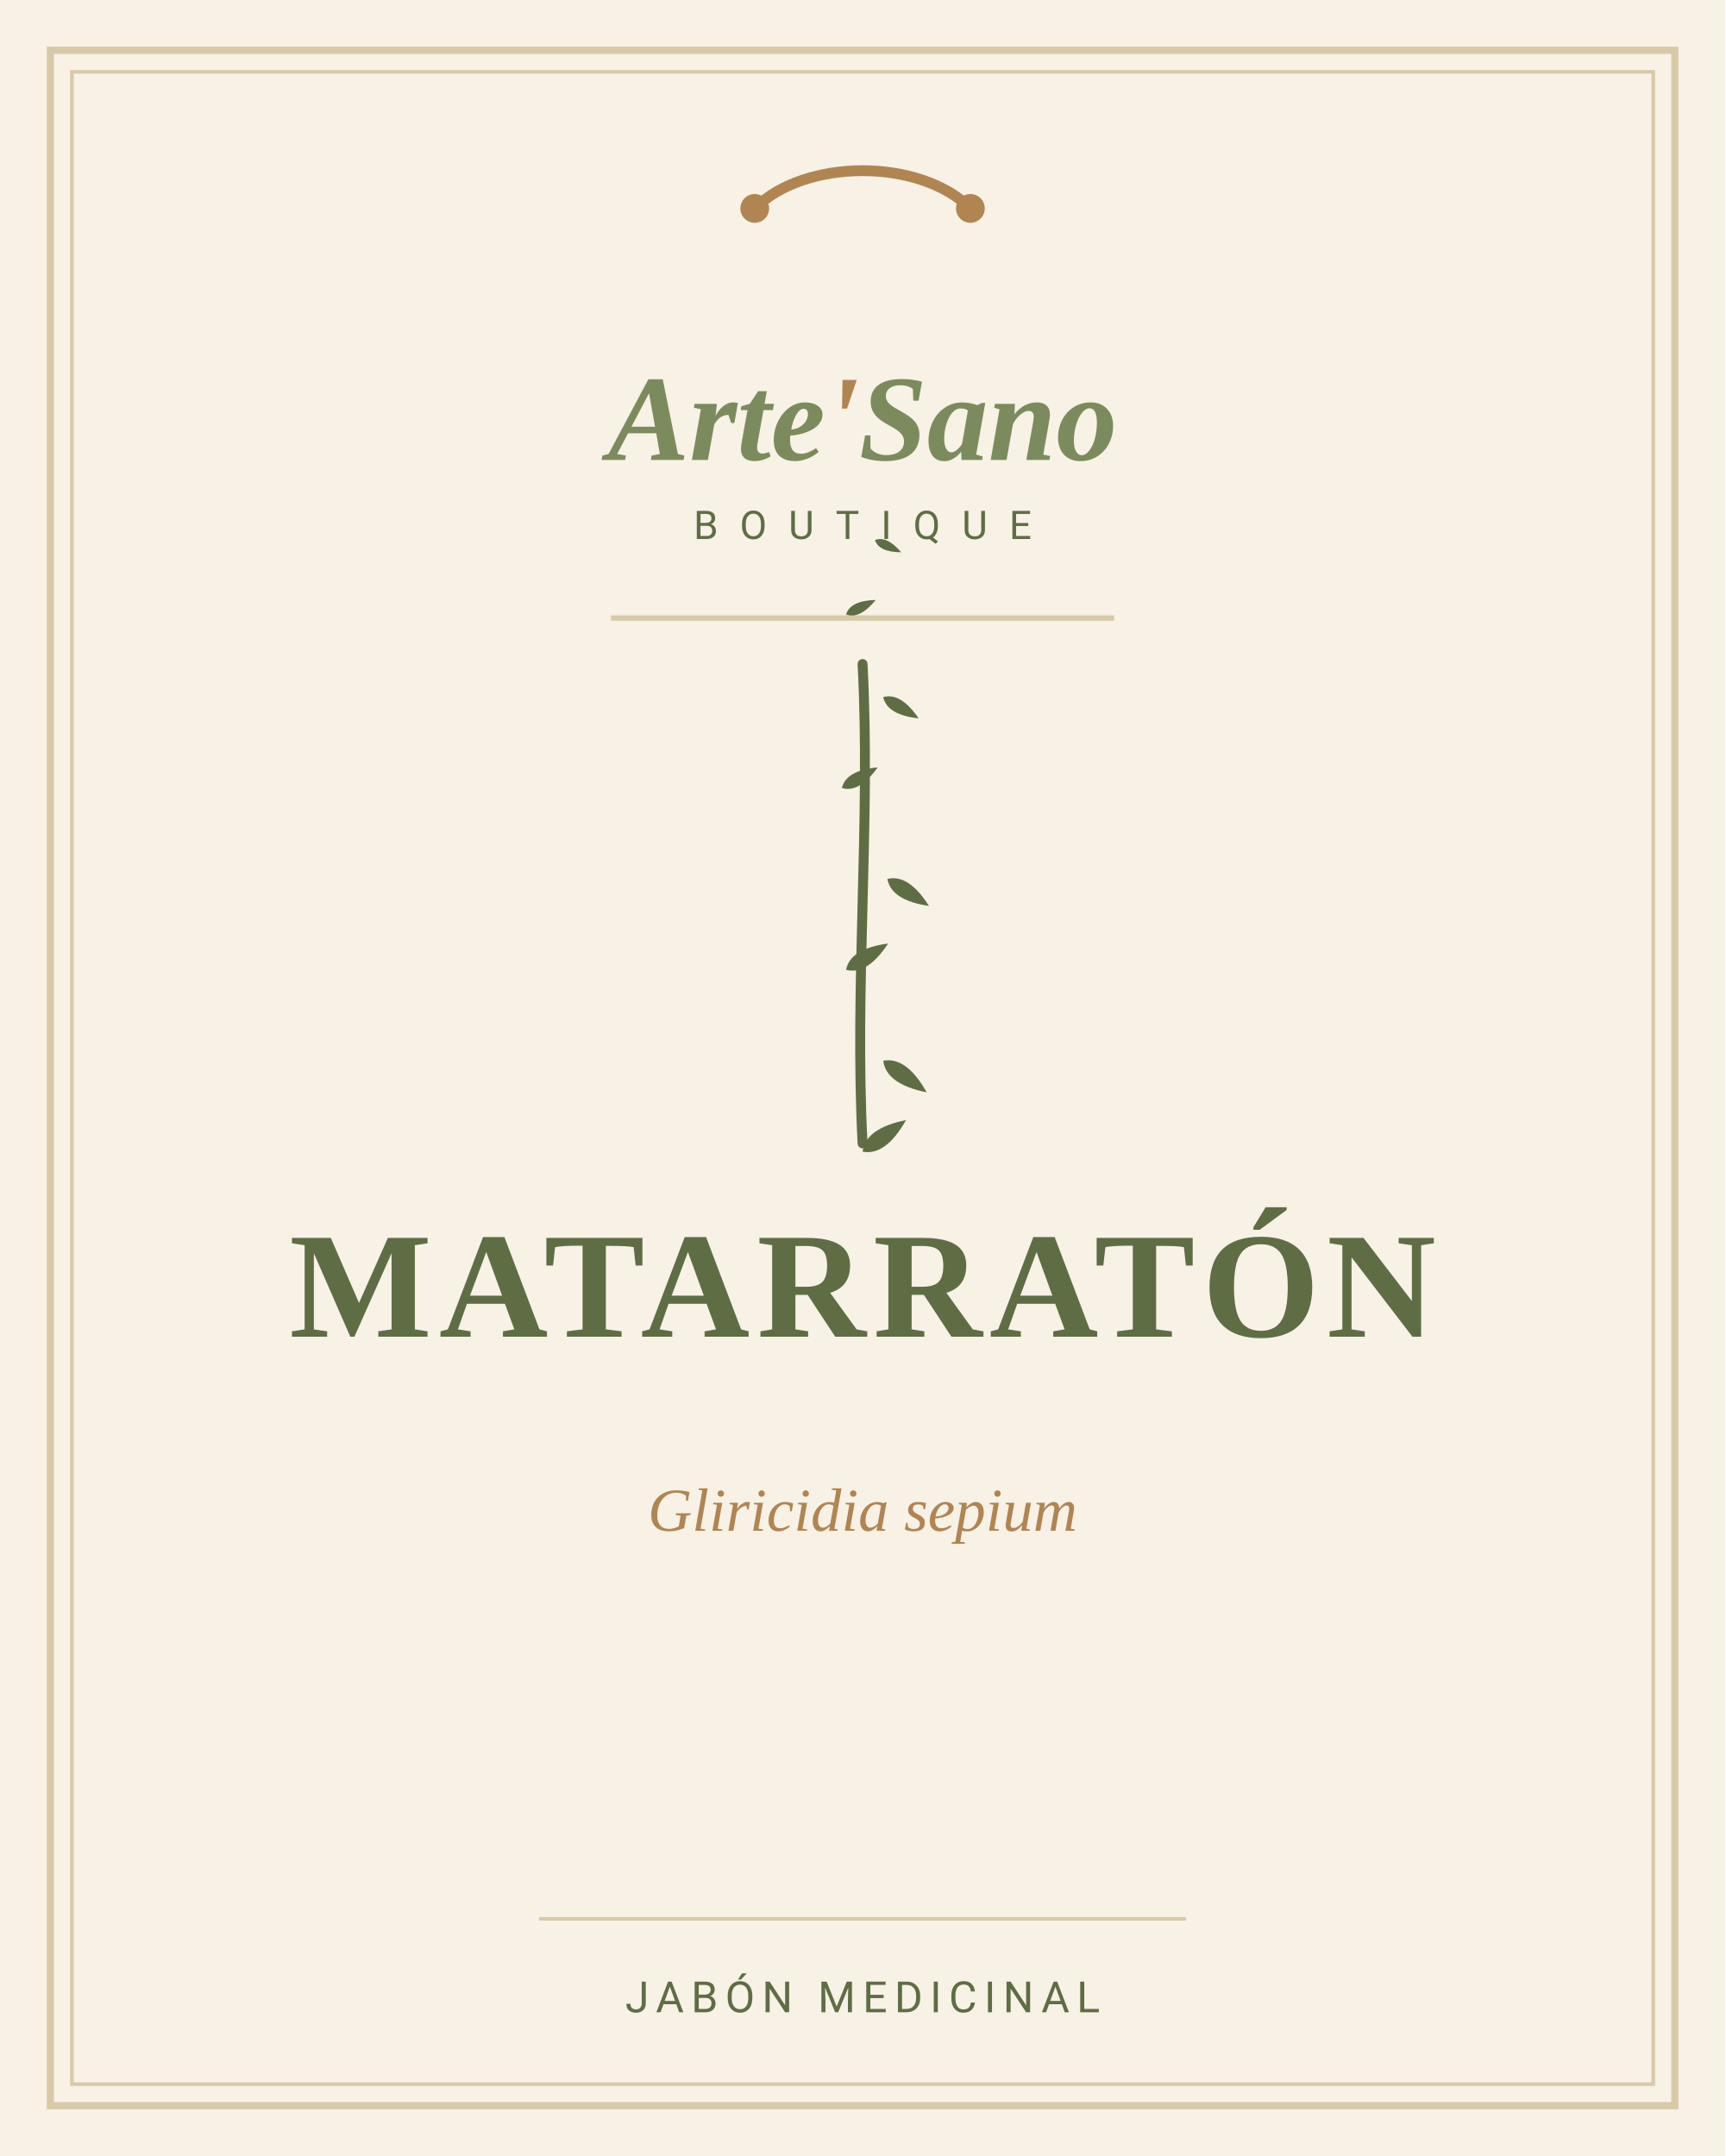
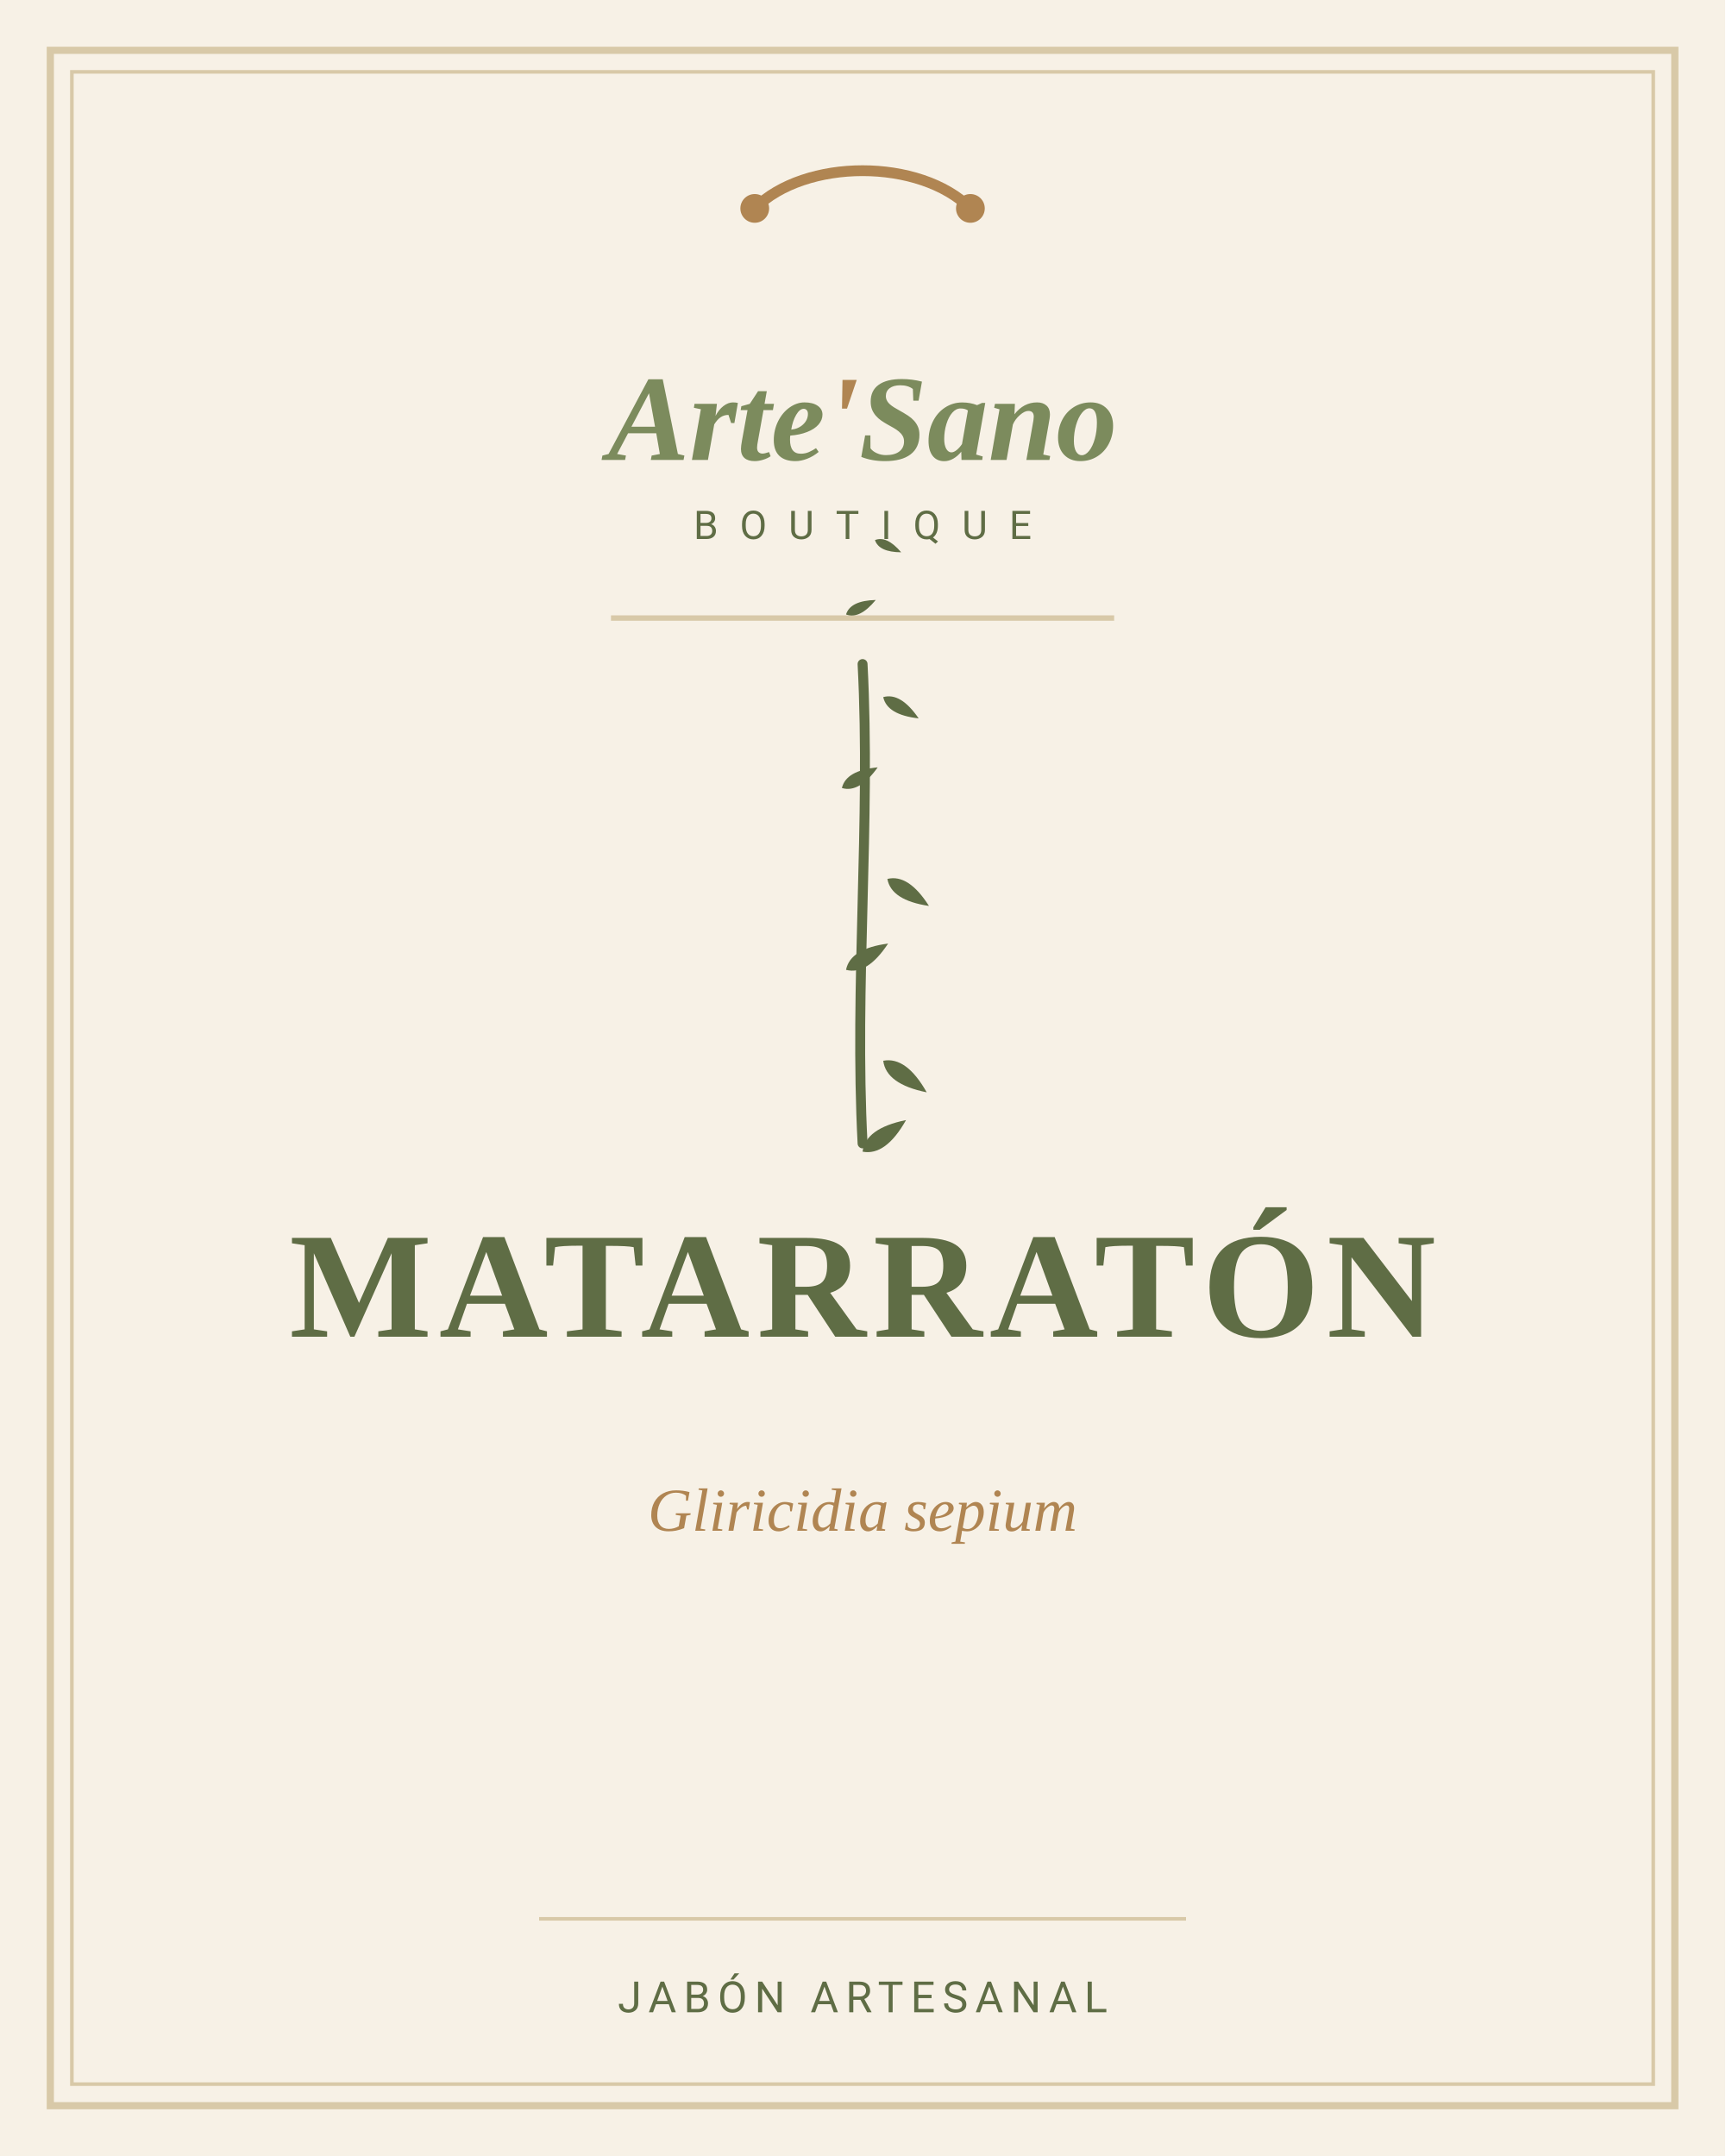
<svg xmlns="http://www.w3.org/2000/svg" viewBox="0 0 480 600" role="img" aria-label="Matarratón">
  <rect width="480" height="600" fill="#F7F1E6" />
  <rect x="14" y="14" width="452" height="572" fill="none" stroke="#D8C9A8" stroke-width="2" />
  <rect x="20" y="20" width="440" height="560" fill="none" stroke="#D8C9A8" stroke-width="1" />
  <g transform="translate(240,64)">
    <path d="M-30,-6 C-16,-20 16,-20 30,-6" fill="none" stroke="#B08552" stroke-width="3" stroke-linecap="round" />
    <circle cx="-30" cy="-6" r="4" fill="#B08552" />
    <circle cx="30" cy="-6" r="4" fill="#B08552" />
  </g>
  <text x="240" y="128" text-anchor="middle" font-family="'Playfair Display',Georgia,'Times New Roman',serif" font-style="italic" font-weight="600" font-size="34" fill="#7C8B5D">Arte<tspan fill="#B08552">'</tspan>Sano</text>
  <text x="240" y="150" text-anchor="middle" font-family="-apple-system,Segoe UI,Roboto,sans-serif" font-size="11" letter-spacing="6" fill="#5F6D45">BOUTIQUE</text>
  <line x1="170" y1="172" x2="310" y2="172" stroke="#D8C9A8" stroke-width="1.5" />
  <g transform="translate(240,240) rotate(0) scale(1.15)">
    <path d="M0,68 C-2,30 2,-10 0,-48" fill="none" stroke="#5F6D45" stroke-width="2.4" stroke-linecap="round" />
    <g transform="translate(0,70) rotate(-36)">
      <path d="M0,0 Q3.9,-4.16 13,0 Q3.9,4.16 0,0 Z" fill="#5F6D45" />
    </g>
    <g transform="translate(5,48) rotate(36)">
      <path d="M0,0 Q3.9,-4.16 13,0 Q3.9,4.16 0,0 Z" fill="#5F6D45" />
    </g>
    <g transform="translate(-4,26) rotate(-32)">
      <path d="M0,0 Q3.6,-3.84 12,0 Q3.6,3.84 0,0 Z" fill="#5F6D45" />
    </g>
    <g transform="translate(6,4) rotate(33)">
      <path d="M0,0 Q3.6,-3.84 12,0 Q3.6,3.84 0,0 Z" fill="#5F6D45" />
    </g>
    <g transform="translate(-5,-18) rotate(-30)">
      <path d="M0,0 Q3,-3.2 10,0 Q3,3.2 0,0 Z" fill="#5F6D45" />
    </g>
    <g transform="translate(5,-40) rotate(31)">
      <path d="M0,0 Q3,-3.2 10,0 Q3,3.2 0,0 Z" fill="#5F6D45" />
    </g>
    <g transform="translate(-4,-60) rotate(-26)">
      <path d="M0,0 Q2.4,-2.56 8,0 Q2.4,2.56 0,0 Z" fill="#5F6D45" />
    </g>
    <g transform="translate(3,-78) rotate(25)">
      <path d="M0,0 Q2.1,-2.24 7,0 Q2.1,2.24 0,0 Z" fill="#5F6D45" />
    </g>
  </g>
  <text x="240" y="372" text-anchor="middle" font-family="'Playfair Display',Georgia,'Times New Roman',serif" font-weight="700" font-size="42" letter-spacing="2" fill="#5F6D45">MATARRATÓN</text>
  <text x="240" y="426" text-anchor="middle" font-family="'Playfair Display',Georgia,'Times New Roman',serif" font-style="italic" font-size="17" fill="#B08552">Gliricidia sepium</text>
  <line x1="150" y1="534" x2="330" y2="534" stroke="#D8C9A8" stroke-width="1" />
-   <text x="240" y="560" text-anchor="middle" font-family="-apple-system,Segoe UI,Roboto,sans-serif" font-size="12" letter-spacing="2" fill="#5F6D45">JABÓN MEDICINAL</text>
+   <text x="240" y="560" text-anchor="middle" font-family="-apple-system,Segoe UI,Roboto,sans-serif" font-size="12" letter-spacing="2" fill="#5F6D45">JABÓN ARTESANAL</text>
</svg>
